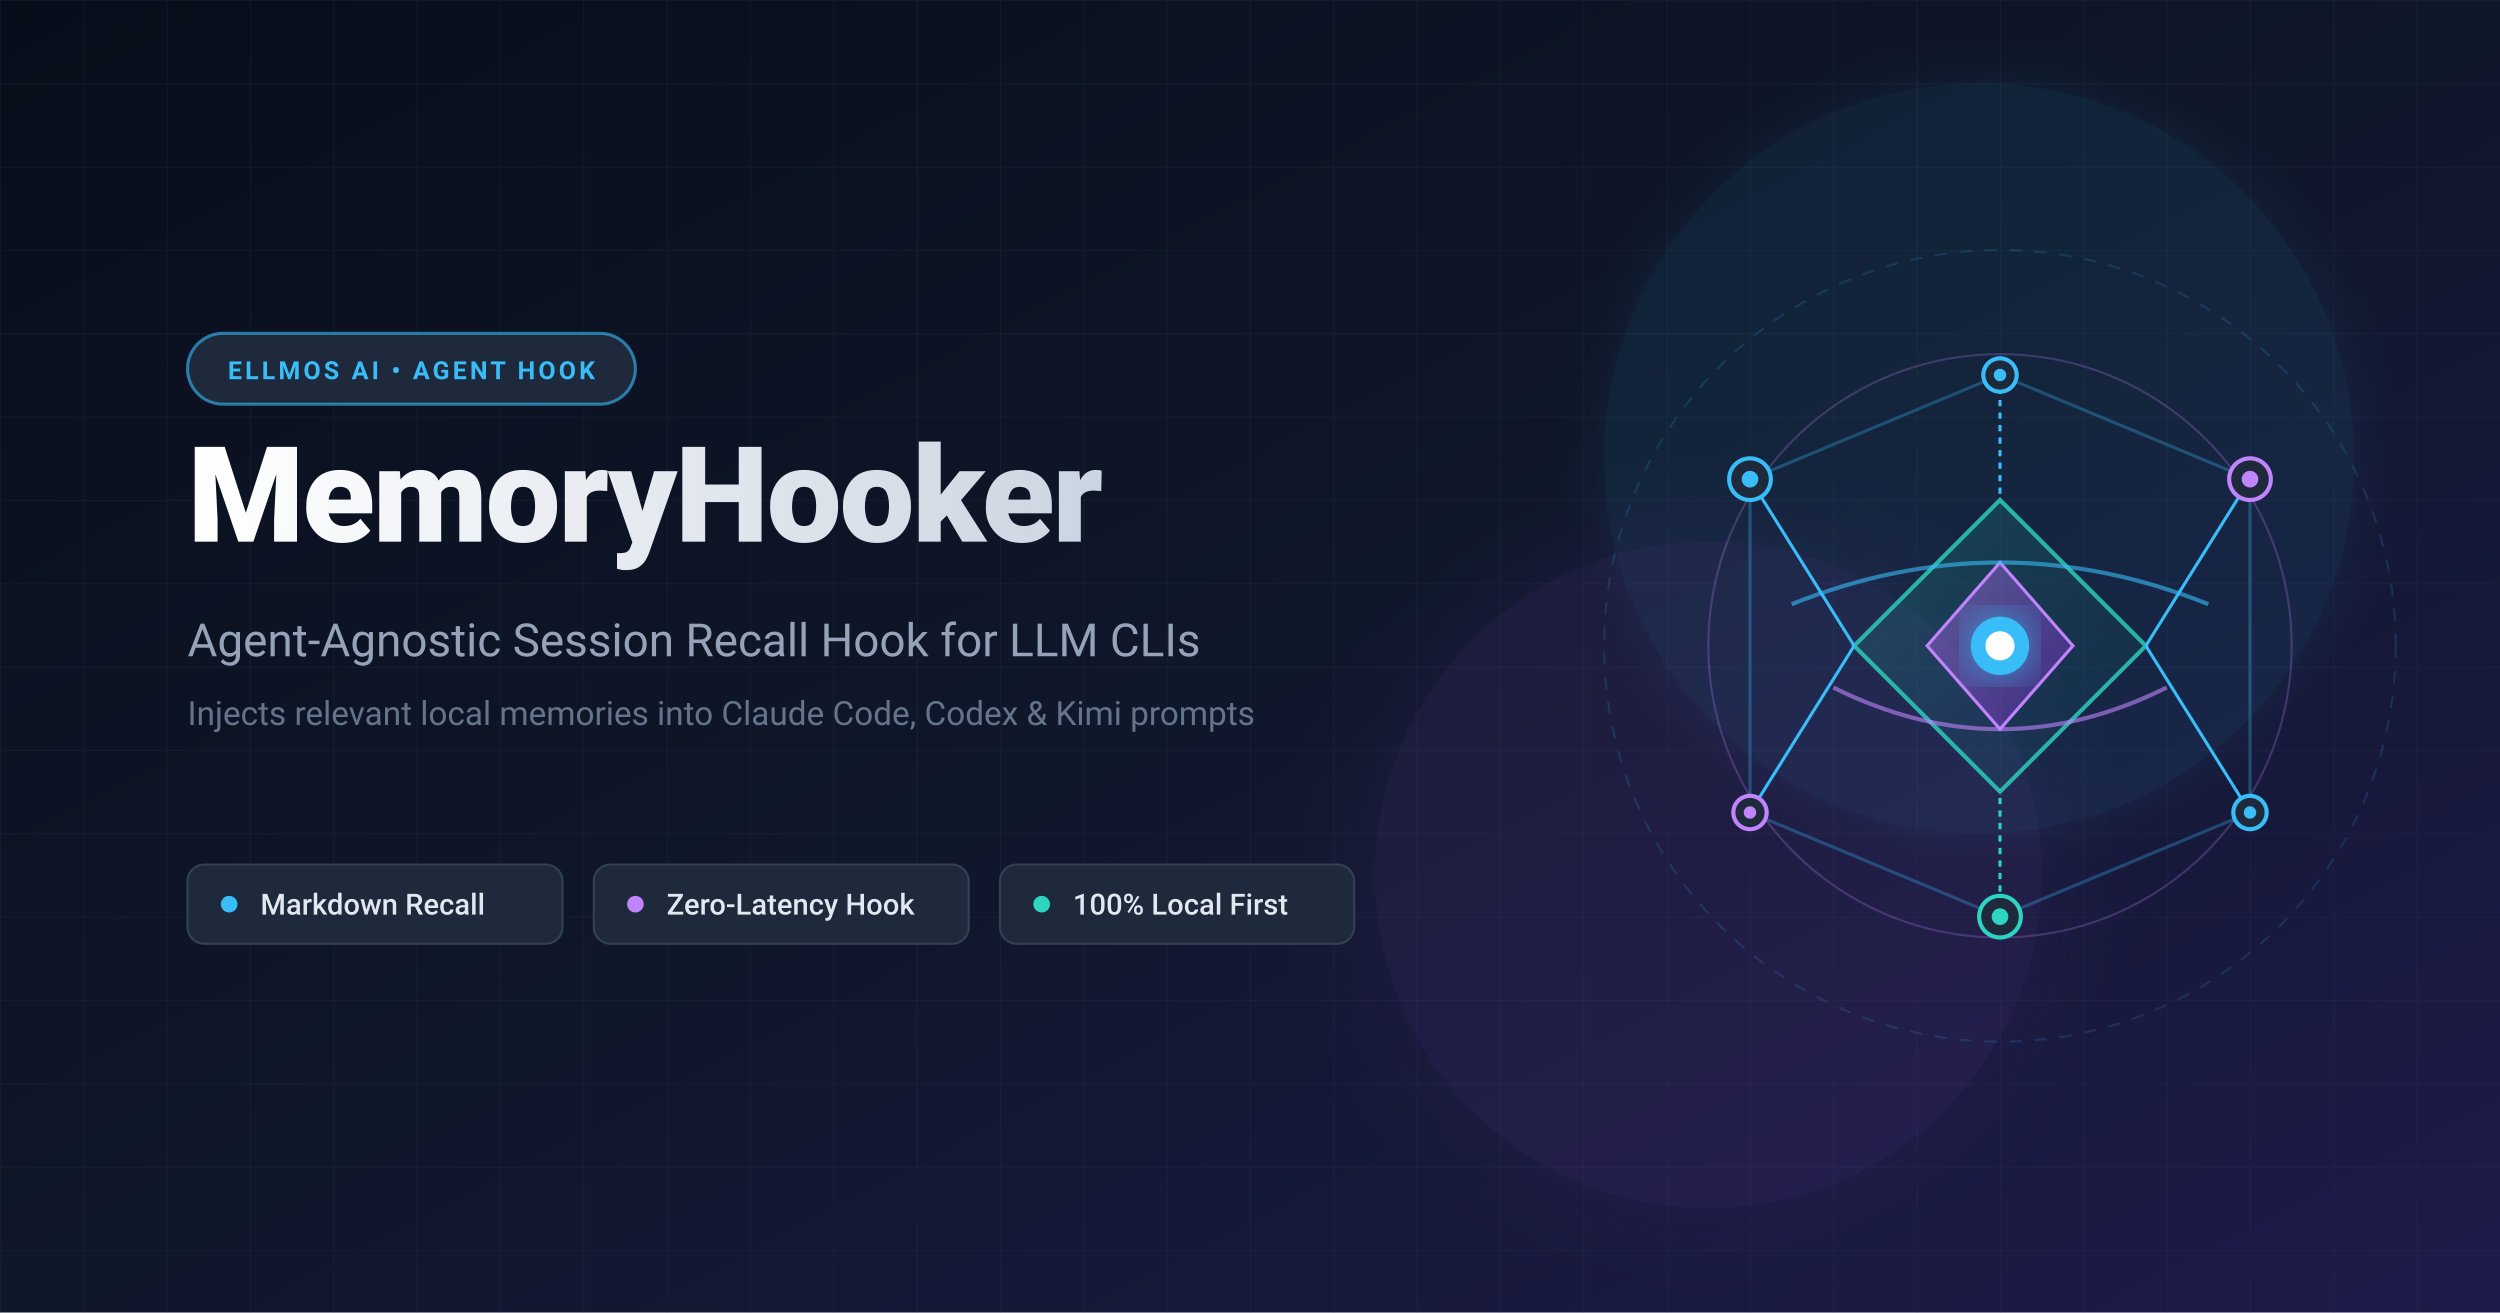
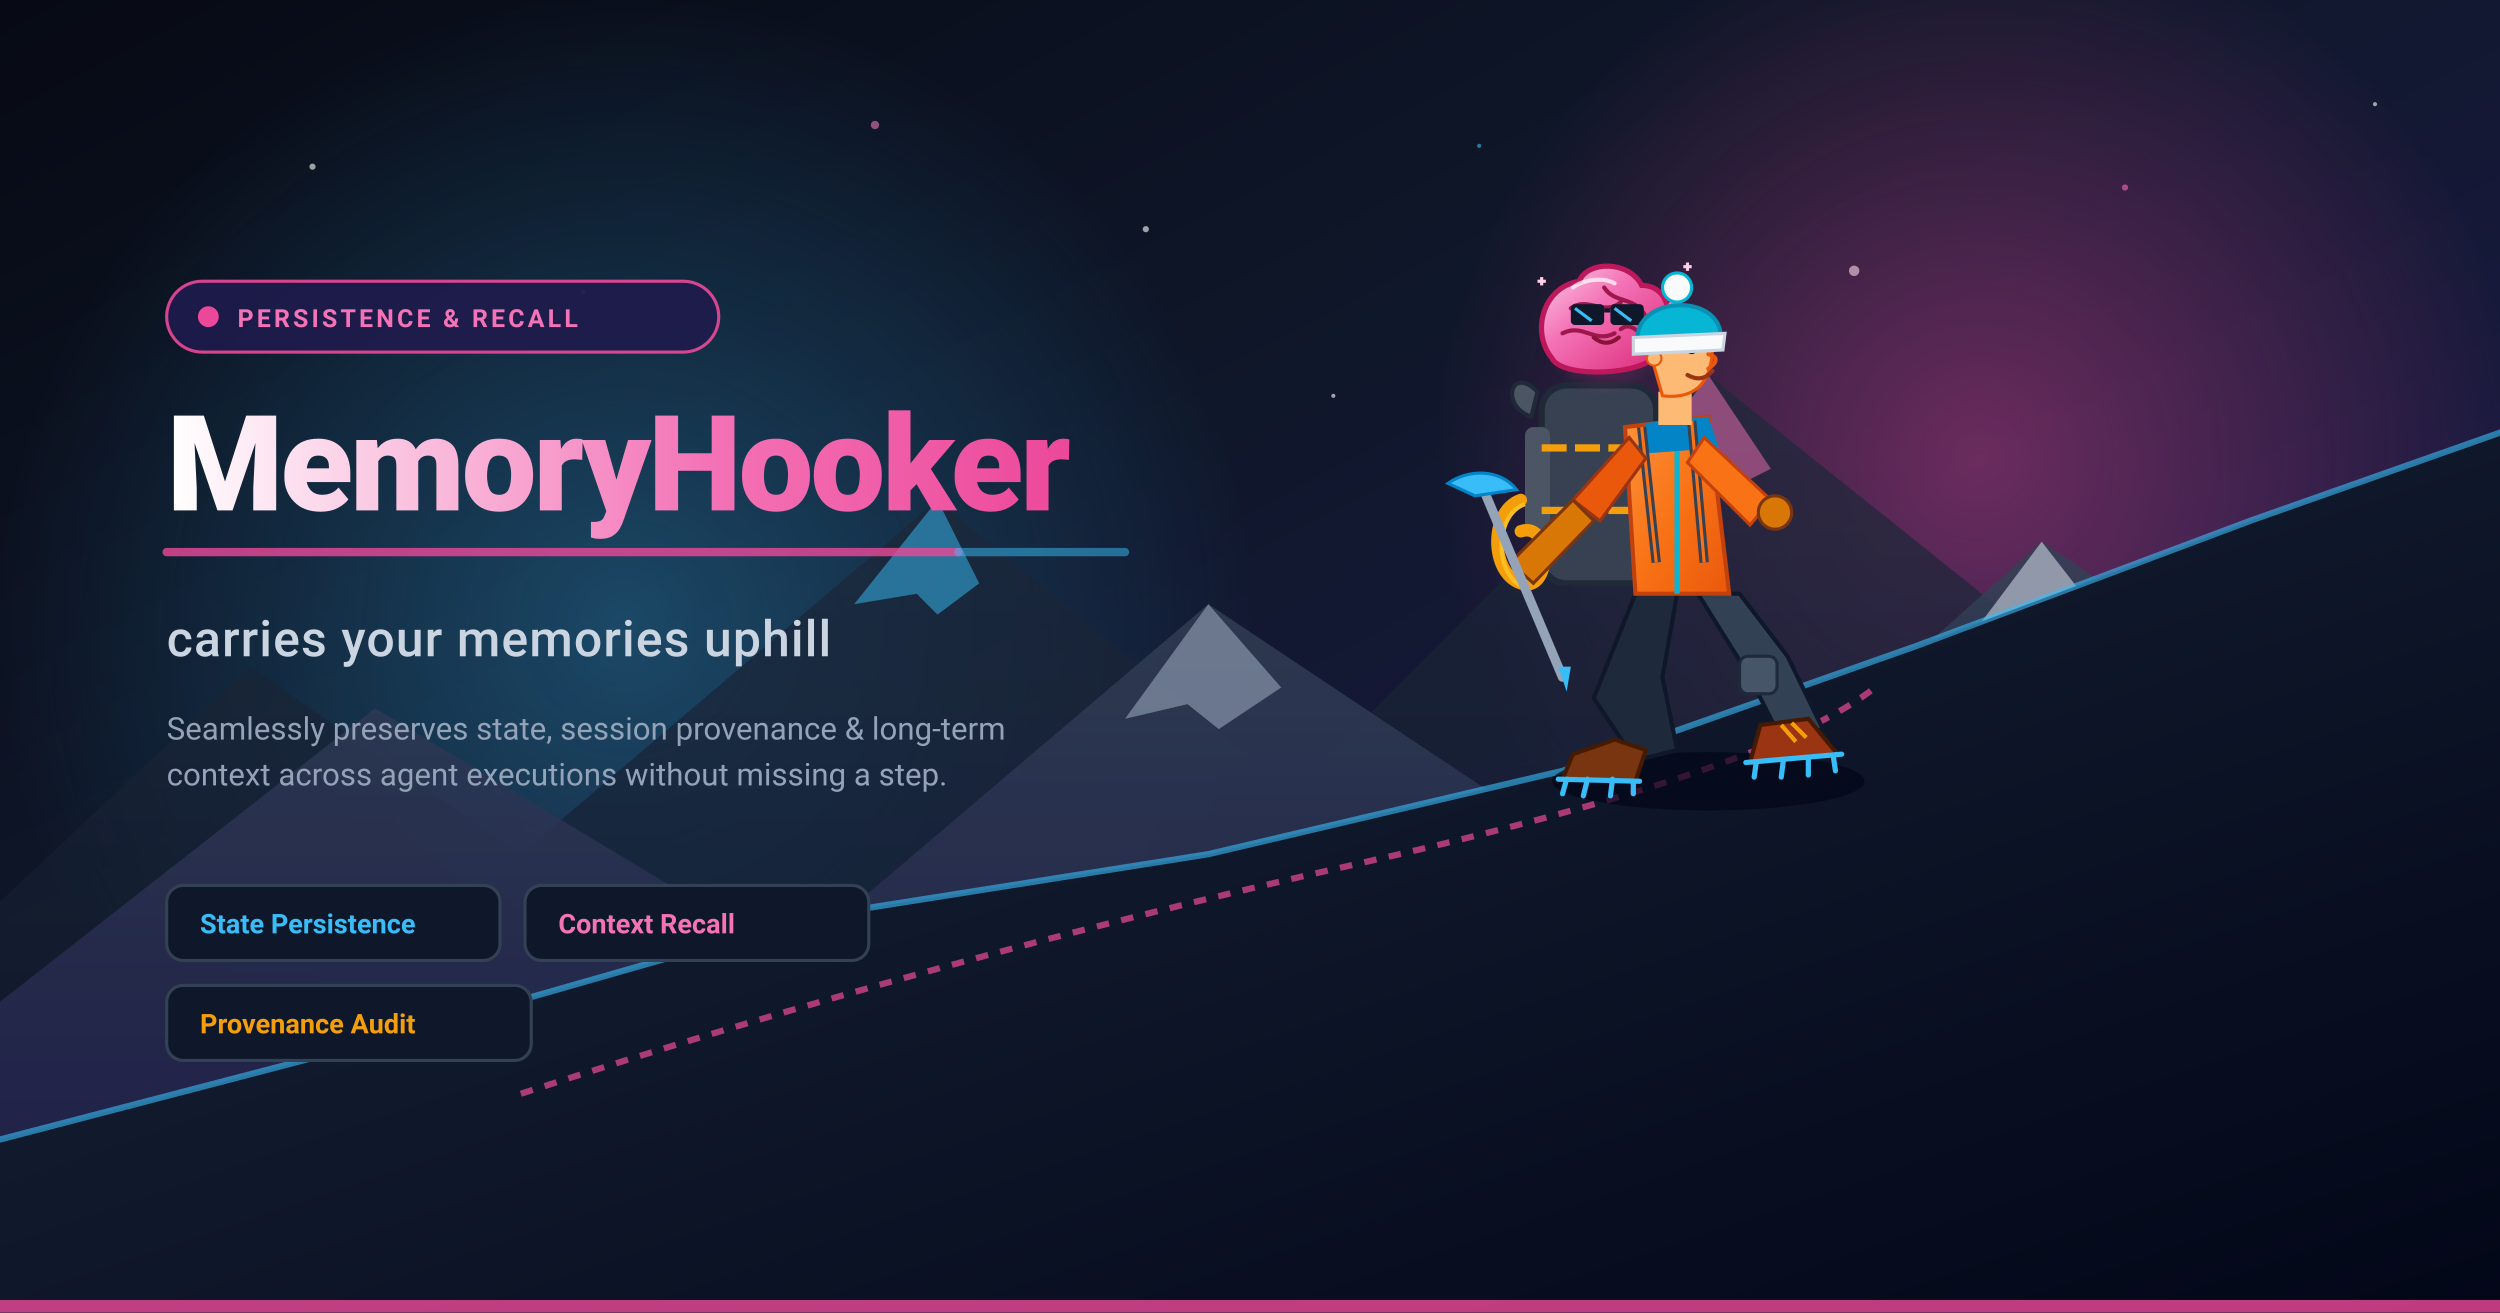
<svg xmlns="http://www.w3.org/2000/svg" viewBox="0 0 1200 630" width="1200" height="630">
  <defs>
-     <linearGradient id="bg" x1="0%" y1="0%" x2="100%" y2="100%">
-       <stop offset="0%" stop-color="#080d1a" />
-       <stop offset="50%" stop-color="#0f172a" />
-       <stop offset="100%" stop-color="#1e1b4b" />
+     <linearGradient id="skyGrad" x1="0%" y1="0%" x2="100%" y2="100%">
+       <stop offset="0%" stop-color="#070A14" />
+       <stop offset="40%" stop-color="#0F172A" />
+       <stop offset="85%" stop-color="#1E1B4B" />
+       <stop offset="100%" stop-color="#2E1065" />
    </linearGradient>
-     <linearGradient id="title-grad" x1="0%" y1="0%" x2="100%" y2="0%">
-       <stop offset="0%" stop-color="#ffffff" />
-       <stop offset="100%" stop-color="#cbd5e1" />
+     <linearGradient id="mountGradFar" x1="0%" y1="0%" x2="0%" y2="100%">
+       <stop offset="0%" stop-color="#1E293B" />
+       <stop offset="100%" stop-color="#0F172A" />
    </linearGradient>
-     <linearGradient id="accent-cyan" x1="0%" y1="0%" x2="100%" y2="100%">
-       <stop offset="0%" stop-color="#38bdf8" />
-       <stop offset="100%" stop-color="#0284c7" />
+     <linearGradient id="mountGradMid" x1="0%" y1="0%" x2="0%" y2="100%">
+       <stop offset="0%" stop-color="#334155" />
+       <stop offset="100%" stop-color="#1E1B4B" />
    </linearGradient>
-     <linearGradient id="accent-purple" x1="0%" y1="0%" x2="100%" y2="100%">
-       <stop offset="0%" stop-color="#c084fc" />
-       <stop offset="100%" stop-color="#7e22ce" />
+     <linearGradient id="cliffGrad" x1="0%" y1="0%" x2="100%" y2="100%">
+       <stop offset="0%" stop-color="#1E293B" />
+       <stop offset="50%" stop-color="#0F172A" />
+       <stop offset="100%" stop-color="#020617" />
    </linearGradient>
-     <linearGradient id="glow-teal" x1="0%" y1="0%" x2="100%" y2="100%">
-       <stop offset="0%" stop-color="#2dd4bf" stop-opacity="0.8" />
-       <stop offset="100%" stop-color="#0d9488" stop-opacity="0.2" />
+     <radialGradient id="pinkGlow" cx="50%" cy="50%" r="50%">
+       <stop offset="0%" stop-color="#EC4899" stop-opacity="0.4" />
+       <stop offset="100%" stop-color="#EC4899" stop-opacity="0" />
+     </radialGradient>
+     <radialGradient id="cyanGlow" cx="50%" cy="50%" r="50%">
+       <stop offset="0%" stop-color="#38BDF8" stop-opacity="0.3" />
+       <stop offset="100%" stop-color="#38BDF8" stop-opacity="0" />
+     </radialGradient>
+     <linearGradient id="titleGradMemory" x1="0%" y1="0%" x2="100%" y2="0%">
+       <stop offset="0%" stop-color="#FFFFFF" />
+       <stop offset="60%" stop-color="#F472B6" />
+       <stop offset="100%" stop-color="#EC4899" />
    </linearGradient>
-     <filter id="glow-cyan" x="-20%" y="-20%" width="140%" height="140%">
-       <feGaussianBlur stdDeviation="12" result="blur" />
-       <feComposite in="SourceGraphic" in2="blur" operator="over" />
-     </filter>
-     <filter id="glow-purple" x="-30%" y="-30%" width="160%" height="160%">
-       <feGaussianBlur stdDeviation="25" result="blur" />
-       <feComposite in="SourceGraphic" in2="blur" operator="over" />
-     </filter>
-     <pattern id="grid" width="40" height="40" patternUnits="userSpaceOnUse">
-       <path d="M 40 0 L 0 0 0 40" fill="none" stroke="#334155" stroke-width="0.75" stroke-opacity="0.25" />
-     </pattern>
+     <linearGradient id="jacketGrad" x1="0%" y1="0%" x2="100%" y2="100%">
+       <stop offset="0%" stop-color="#FB923C" />
+       <stop offset="50%" stop-color="#F97316" />
+       <stop offset="100%" stop-color="#EA580C" />
+     </linearGradient>
+     <linearGradient id="brainGrad" x1="0%" y1="0%" x2="100%" y2="100%">
+       <stop offset="0%" stop-color="#FBCFE8" />
+       <stop offset="40%" stop-color="#F472B6" />
+       <stop offset="100%" stop-color="#DB2777" />
+     </linearGradient>
  </defs>
-   <rect width="1200" height="630" fill="url(#bg)" />
-   <rect width="1200" height="630" fill="url(#grid)" />
-   <circle cx="950" cy="220" r="180" fill="#38bdf8" opacity="0.08" filter="url(#glow-cyan)" />
-   <circle cx="820" cy="420" r="160" fill="#a855f7" opacity="0.08" filter="url(#glow-purple)" />
-   <g transform="translate(90, 0)">
-     <g transform="translate(0, 160)">
-       <rect width="215" height="34" rx="17" fill="#1e293b" stroke="#38bdf8" stroke-width="1.5" stroke-opacity="0.6" />
-       <text x="107.5" y="22" font-family="system-ui, -apple-system, BlinkMacSystemFont, 'Segoe UI', Roboto, sans-serif" font-size="12" font-weight="700" fill="#38bdf8" text-anchor="middle" letter-spacing="1.5">ELLMOS AI • AGENT HOOK</text>
+   <rect width="1200" height="630" fill="url(#skyGrad)" />
+   <g opacity="0.6">
+     <circle cx="150" cy="80" r="1.5" fill="#FFFFFF" />
+     <circle cx="280" cy="140" r="1" fill="#38BDF8" />
+     <circle cx="420" cy="60" r="2" fill="#F472B6" />
+     <circle cx="550" cy="110" r="1.5" fill="#FFFFFF" />
+     <circle cx="710" cy="70" r="1" fill="#38BDF8" />
+     <circle cx="890" cy="130" r="2.5" fill="#FFFFFF" />
+     <circle cx="1020" cy="90" r="1.5" fill="#F472B6" />
+     <circle cx="1140" cy="50" r="1" fill="#FFFFFF" />
+     <circle cx="90" cy="210" r="1" fill="#FFFFFF" />
+     <circle cx="360" cy="230" r="1.5" fill="#38BDF8" />
+     <circle cx="640" cy="190" r="1" fill="#FFFFFF" />
+   </g>
+   <circle cx="950" cy="220" r="260" fill="url(#pinkGlow)" />
+   <circle cx="300" cy="300" r="300" fill="url(#cyanGlow)" />
+   <path d="M-50 480 L120 320 L250 410 L450 240 L620 380 L820 180 L1020 340 L1250 190 L1250 630 L-50 630 Z" fill="url(#mountGradFar)" opacity="0.7" />
+   <path d="M450 240 L410 290 L440 285 L450 295 L470 280 Z" fill="#38BDF8" opacity="0.5" />
+   <path d="M820 180 L780 235 L810 230 L820 240 L850 225 Z" fill="#F472B6" opacity="0.5" />
+   <path d="M-50 520 L180 340 L380 460 L580 290 L790 430 L980 260 L1250 440 L1250 630 L-50 630 Z" fill="url(#mountGradMid)" opacity="0.85" />
+   <path d="M580 290 L540 345 L570 338 L585 350 L615 330 Z" fill="#94A3B8" opacity="0.6" />
+   <path d="M980 260 L935 320 L970 310 L985 325 L1015 305 Z" fill="#CBD5E1" opacity="0.6" />
+   <path d="M-50 630 L-50 560 L180 500 L390 440 L580 410 L750 370 L920 310 L1080 250 L1250 190 L1250 630 Z" fill="url(#cliffGrad)" />
+   <path d="M-50 560 L180 500 L390 440 L580 410 L750 370 L920 310 L1080 250 L1250 190" fill="none" stroke="#38BDF8" stroke-width="3" stroke-linecap="round" opacity="0.6" />
+   <path d="M250 525 Q 450 460, 650 415 T 900 330" fill="none" stroke="#EC4899" stroke-width="3" stroke-dasharray="6 6" opacity="0.7" />
+   <g id="mountaineer" transform="translate(40, -10)">
+     <ellipse cx="780" cy="385" rx="75" ry="14" fill="#020617" opacity="0.7" />
+     <g id="leftLeg">
+       <path d="M745 295 L725 345 L745 375 L765 370 L758 335 L765 295 Z" fill="#1E293B" stroke="#0F172A" stroke-width="2" />
+       <path d="M735 365 L715 372 L710 384 L745 385 L750 370 Z" fill="#78350F" stroke="#451A03" stroke-width="2" />
+       <path d="M708 384 L747 385 M712 384 L710 391 M722 384 L720 392 M734 384 L733 392 M744 385 L744 391" stroke="#38BDF8" stroke-width="2.5" stroke-linecap="round" />
    </g>
-     <text x="0" y="260" font-family="system-ui, -apple-system, BlinkMacSystemFont, 'Segoe UI', Roboto, sans-serif" font-size="64" font-weight="800" fill="url(#title-grad)" letter-spacing="-1">MemoryHooker</text>
-     <text x="0" y="315" font-family="system-ui, -apple-system, BlinkMacSystemFont, 'Segoe UI', Roboto, sans-serif" font-size="22" font-weight="400" fill="#94a3b8">Agent-Agnostic Session Recall Hook for LLM CLIs</text>
-     <text x="0" y="348" font-family="system-ui, -apple-system, BlinkMacSystemFont, 'Segoe UI', Roboto, sans-serif" font-size="16" font-weight="400" fill="#64748b">Injects relevant local memories into Claude Code, Codex &amp; Kimi prompts</text>
-     <g transform="translate(0, 415)">
+     <g id="rightLeg">
+       <path d="M775 295 L800 335 L815 365 L835 360 L818 325 L795 295 Z" fill="#334155" stroke="#0F172A" stroke-width="2" />
+       <rect x="795" y="325" width="18" height="18" rx="4" fill="#475569" stroke="#1E293B" stroke-width="1.5" />
+       <path d="M805 358 L828 355 L842 372 L800 376 Z" fill="#9A3412" stroke="#451A03" stroke-width="2" />
+       <path d="M815 358 L822 366 M820 357 L827 364" stroke="#F59E0B" stroke-width="2" />
+       <path d="M798 376 L844 372 M803 376 L802 383 M816 375 L815 383 M828 374 L828 382 M840 373 L841 380" stroke="#38BDF8" stroke-width="2.5" stroke-linecap="round" />
+     </g>
+     <g id="backpack">
+       <rect x="700" y="195" width="55" height="95" rx="12" fill="#374151" stroke="#1F2937" stroke-width="3" />
+       <rect x="692" y="215" width="12" height="50" rx="4" fill="#4B5563" />
+       <path d="M700 225 L755 225 M700 255 L755 255" stroke="#F59E0B" stroke-width="3.5" stroke-dasharray="12 4" />
+       <path d="M690 250 C 675 255, 675 285, 690 290 C 705 295, 705 260, 690 265" fill="none" stroke="#F59E0B" stroke-width="6" stroke-linecap="round" />
+       <path d="M692 252 C 677 257, 677 287, 692 292" fill="none" stroke="#FBBF24" stroke-width="2" />
+       <g id="brainInBackpack">
+         <path d="M698 198 C 685 185, 680 205, 695 210 Z" fill="#4B5563" stroke="#1F2937" stroke-width="2" />
+         <circle cx="730" cy="170" r="30" fill="url(#pinkGlow)" />
+         <path d="M705 182 C 695 170, 700 148, 718 145 C 722 135, 742 135, 748 147 C 762 147, 765 165, 755 180 C 750 190, 710 192, 705 182 Z" fill="url(#brainGrad)" stroke="#BE185D" stroke-width="2.5" />
+         <path d="M714 158 C 722 152, 730 162, 738 155 M710 170 C 720 165, 725 175, 735 170 M730 148 C 735 156, 745 152, 750 162 M738 168 C 744 163, 748 174, 754 172" fill="none" stroke="#9D174D" stroke-width="2" stroke-linecap="round" />
+         <path d="M715 148 C 720 144, 730 143, 735 146" fill="none" stroke="#FFFFFF" stroke-width="2" opacity="0.7" stroke-linecap="round" />
+         <g id="brainSunglasses">
+           <rect x="714" y="156" width="16" height="10" rx="2" fill="#0F172A" />
+           <rect x="733" y="156" width="16" height="10" rx="2" fill="#0F172A" />
+           <line x1="730" y1="159" x2="733" y2="159" stroke="#0F172A" stroke-width="2" />
+           <line x1="716" y1="158" x2="724" y2="164" stroke="#38BDF8" stroke-width="1.5" />
+           <line x1="735" y1="158" x2="743" y2="164" stroke="#38BDF8" stroke-width="1.5" />
+         </g>
+         <path d="M725 172 Q 731 177 737 172" fill="none" stroke="#881337" stroke-width="2" stroke-linecap="round" />
+         <path d="M752 165 Q 766 158 764 148" fill="none" stroke="#F472B6" stroke-width="3.5" stroke-linecap="round" />
+         <circle cx="764" cy="147" r="3" fill="#F472B6" />
+         <path d="M768 138 L772 138 M770 136 L770 140" stroke="#FBCFE8" stroke-width="1.5" />
+         <path d="M698 145 L702 145 M700 143 L700 147" stroke="#FBCFE8" stroke-width="1.5" />
+       </g>
+     </g>
+     <g id="torso">
+       <path d="M740 215 L780 210 L790 295 L745 295 Z" fill="url(#jacketGrad)" stroke="#C2410C" stroke-width="2" />
+       <path d="M765 212 L765 295" stroke="#06B6D4" stroke-width="2.5" />
+       <path d="M750 213 L780 210 L785 225 L745 228 Z" fill="#0284C7" />
+       <path d="M748 215 L755 280 M772 212 L778 280" stroke="#374151" stroke-width="4.5" />
+       <path d="M748 215 L755 280 M772 212 L778 280" stroke="#F97316" stroke-width="1.5" />
+     </g>
+     <g id="head">
+       <rect x="756" y="198" width="16" height="16" fill="#FDBA74" />
+       <path d="M750 172 C 750 160, 782 160, 782 176 C 782 192, 775 202, 758 200 Z" fill="#FDBA74" stroke="#EA580C" stroke-width="1.5" />
+       <path d="M780 180 Q 787 182 780 187" fill="none" stroke="#EA580C" stroke-width="2" stroke-linecap="round" />
+       <circle cx="754" cy="182" r="3.5" fill="#FDBA74" stroke="#EA580C" stroke-width="1" />
+       <ellipse cx="772" cy="176" rx="3" ry="4" fill="#0F172A" />
+       <circle cx="773" cy="175" r="1" fill="#FFFFFF" />
+       <path d="M768 170 Q 773 167 777 170" fill="none" stroke="#451A03" stroke-width="2" stroke-linecap="round" />
+       <path d="M770 190 Q 777 194 782 188" fill="none" stroke="#9A3412" stroke-width="2" stroke-linecap="round" />
+       <path d="M746 174 C 744 152, 786 150, 786 172 Z" fill="#06B6D4" stroke="#0891B2" stroke-width="2" />
+       <path d="M744 172 L788 170 L787 178 L744 180 Z" fill="#F8FAFC" stroke="#CBD5E1" stroke-width="1.5" />
+       <circle cx="765" cy="148" r="7" fill="#F8FAFC" stroke="#06B6D4" stroke-width="1.5" />
+     </g>
+     <g id="leftArmAndAxe">
+       <path d="M742 220 L715 250 L728 260 L750 230 Z" fill="#EA580C" stroke="#9A3412" stroke-width="1.5" />
+       <path d="M715 250 L685 280 L696 290 L725 260 Z" fill="#D97706" stroke="#78350F" stroke-width="1.5" />
+       <line x1="670" y1="240" x2="710" y2="335" stroke="#94A3B8" stroke-width="4.5" stroke-linecap="round" />
+       <path d="M655 242 C 665 235, 680 235, 688 245 L668 248 Z" fill="#38BDF8" stroke="#0284C7" stroke-width="1.5" />
+       <path d="M708 330 L712 342 L714 330 Z" fill="#38BDF8" />
+     </g>
+     <g id="rightArm">
+       <path d="M778 220 L810 250 L800 262 L770 232 Z" fill="#F97316" stroke="#C2410C" stroke-width="1.5" />
+       <circle cx="812" cy="256" r="8" fill="#D97706" stroke="#78350F" stroke-width="1.5" />
+     </g>
+   </g>
+   <g transform="translate(80, 0)">
+     <g transform="translate(0, 135)">
+       <rect width="265" height="34" rx="17" fill="#1E1B4B" stroke="#EC4899" stroke-width="1.5" opacity="0.9" />
+       <circle cx="20" cy="17" r="5" fill="#EC4899" />
+       <text x="34" y="22" font-family="system-ui, -apple-system, BlinkMacSystemFont, 'Segoe UI', Roboto, sans-serif" font-size="12" font-weight="700" fill="#F472B6" letter-spacing="1.5">PERSISTENCE &amp; RECALL</text>
+     </g>
+     <text x="0" y="245" font-family="system-ui, -apple-system, BlinkMacSystemFont, 'Segoe UI', Roboto, sans-serif" font-size="64" font-weight="800" fill="url(#titleGradMemory)" letter-spacing="-1.5">MemoryHooker</text>
+     <path d="M0 265 L380 265" stroke="#EC4899" stroke-width="4" stroke-linecap="round" opacity="0.8" />
+     <path d="M380 265 L460 265" stroke="#38BDF8" stroke-width="4" stroke-linecap="round" opacity="0.5" />
+     <text x="0" y="315" font-family="system-ui, -apple-system, BlinkMacSystemFont, 'Segoe UI', Roboto, sans-serif" font-size="24" font-weight="500" fill="#CBD5E1" letter-spacing="0.5">carries your memories uphill</text>
+     <text x="0" y="355" font-family="system-ui, -apple-system, BlinkMacSystemFont, 'Segoe UI', Roboto, sans-serif" font-size="15" font-weight="400" fill="#94A3B8">
+       <tspan x="0" dy="0">Seamlessly preserves state, session provenance &amp; long-term</tspan>
+       <tspan x="0" dy="22">context across agent executions without missing a step.</tspan>
+     </text>
+     <g transform="translate(0, 425)">
      <g transform="translate(0, 0)">
-         <rect width="180" height="38" rx="8" fill="#1e293b" stroke="#334155" stroke-width="1" />
-         <circle cx="20" cy="19" r="4" fill="#38bdf8" />
-         <text x="35" y="24" font-family="system-ui, -apple-system, BlinkMacSystemFont, 'Segoe UI', Roboto, sans-serif" font-size="14" font-weight="500" fill="#e2e8f0">Markdown Recall</text>
+         <rect width="160" height="36" rx="8" fill="#0F172A" stroke="#334155" stroke-width="1.5" />
+         <text x="16" y="23" font-family="system-ui, -apple-system, BlinkMacSystemFont, 'Segoe UI', Roboto, sans-serif" font-size="13" font-weight="600" fill="#38BDF8">State Persistence</text>
      </g>
-       <g transform="translate(195, 0)">
-         <rect width="180" height="38" rx="8" fill="#1e293b" stroke="#334155" stroke-width="1" />
-         <circle cx="20" cy="19" r="4" fill="#c084fc" />
-         <text x="35" y="24" font-family="system-ui, -apple-system, BlinkMacSystemFont, 'Segoe UI', Roboto, sans-serif" font-size="14" font-weight="500" fill="#e2e8f0">Zero-Latency Hook</text>
+       <g transform="translate(172, 0)">
+         <rect width="165" height="36" rx="8" fill="#0F172A" stroke="#334155" stroke-width="1.5" />
+         <text x="16" y="23" font-family="system-ui, -apple-system, BlinkMacSystemFont, 'Segoe UI', Roboto, sans-serif" font-size="13" font-weight="600" fill="#F472B6">Context Recall</text>
      </g>
-       <g transform="translate(390, 0)">
-         <rect width="170" height="38" rx="8" fill="#1e293b" stroke="#334155" stroke-width="1" />
-         <circle cx="20" cy="19" r="4" fill="#2dd4bf" />
-         <text x="35" y="24" font-family="system-ui, -apple-system, BlinkMacSystemFont, 'Segoe UI', Roboto, sans-serif" font-size="14" font-weight="500" fill="#e2e8f0">100% Local First</text>
+       <g transform="translate(0, 48)">
+         <rect width="175" height="36" rx="8" fill="#0F172A" stroke="#334155" stroke-width="1.5" />
+         <text x="16" y="23" font-family="system-ui, -apple-system, BlinkMacSystemFont, 'Segoe UI', Roboto, sans-serif" font-size="13" font-weight="600" fill="#F59E0B">Provenance Audit</text>
      </g>
    </g>
  </g>
-   <g transform="translate(740, 110)">
-     <circle cx="220" cy="200" r="190" fill="none" stroke="#38bdf8" stroke-width="1" stroke-opacity="0.15" stroke-dasharray="6 6" />
-     <circle cx="220" cy="200" r="140" fill="none" stroke="#c084fc" stroke-width="1" stroke-opacity="0.25" />
-     <path d="M 100 120 L 220 70 L 340 120 L 340 280 L 220 330 L 100 280 Z" fill="none" stroke="#38bdf8" stroke-width="1.5" stroke-opacity="0.3" />
-     <polygon points="220,130 290,200 220,270 150,200" fill="url(#glow-teal)" opacity="0.25" />
-     <polygon points="220,130 290,200 220,270 150,200" fill="none" stroke="#2dd4bf" stroke-width="2" stroke-opacity="0.8" />
-     <polygon points="220,160 255,200 220,240 185,200" fill="url(#accent-purple)" opacity="0.4" />
-     <polygon points="220,160 255,200 220,240 185,200" fill="none" stroke="#c084fc" stroke-width="1.5" />
-     <circle cx="220" cy="200" r="14" fill="#38bdf8" filter="url(#glow-cyan)" />
-     <circle cx="220" cy="200" r="7" fill="#ffffff" />
-     <line x1="220" y1="70" x2="220" y2="130" stroke="#38bdf8" stroke-width="1.5" stroke-dasharray="3 3" />
-     <circle cx="220" cy="70" r="8" fill="#1e293b" stroke="#38bdf8" stroke-width="2" />
-     <circle cx="220" cy="70" r="3" fill="#38bdf8" />
-     <line x1="340" y1="120" x2="290" y2="200" stroke="#38bdf8" stroke-width="1.5" />
-     <circle cx="340" cy="120" r="10" fill="#1e293b" stroke="#c084fc" stroke-width="2" />
-     <circle cx="340" cy="120" r="4" fill="#c084fc" />
-     <line x1="340" y1="280" x2="290" y2="200" stroke="#38bdf8" stroke-width="1.5" />
-     <circle cx="340" cy="280" r="8" fill="#1e293b" stroke="#38bdf8" stroke-width="2" />
-     <circle cx="340" cy="280" r="3" fill="#38bdf8" />
-     <line x1="220" y1="330" x2="220" y2="270" stroke="#2dd4bf" stroke-width="1.5" stroke-dasharray="3 3" />
-     <circle cx="220" cy="330" r="10" fill="#1e293b" stroke="#2dd4bf" stroke-width="2" />
-     <circle cx="220" cy="330" r="4" fill="#2dd4bf" />
-     <line x1="100" y1="280" x2="150" y2="200" stroke="#38bdf8" stroke-width="1.5" />
-     <circle cx="100" cy="280" r="8" fill="#1e293b" stroke="#c084fc" stroke-width="2" />
-     <circle cx="100" cy="280" r="3" fill="#c084fc" />
-     <line x1="100" y1="120" x2="150" y2="200" stroke="#38bdf8" stroke-width="1.5" />
-     <circle cx="100" cy="120" r="10" fill="#1e293b" stroke="#38bdf8" stroke-width="2" />
-     <circle cx="100" cy="120" r="4" fill="#38bdf8" />
-     <path d="M 120 180 Q 220 140 320 180" fill="none" stroke="#38bdf8" stroke-width="2" stroke-opacity="0.6" />
-     <path d="M 140 220 Q 220 260 300 220" fill="none" stroke="#c084fc" stroke-width="2" stroke-opacity="0.6" />
-   </g>
+   <rect x="0" y="624" width="1200" height="6" fill="#EC4899" opacity="0.8" />
</svg>
